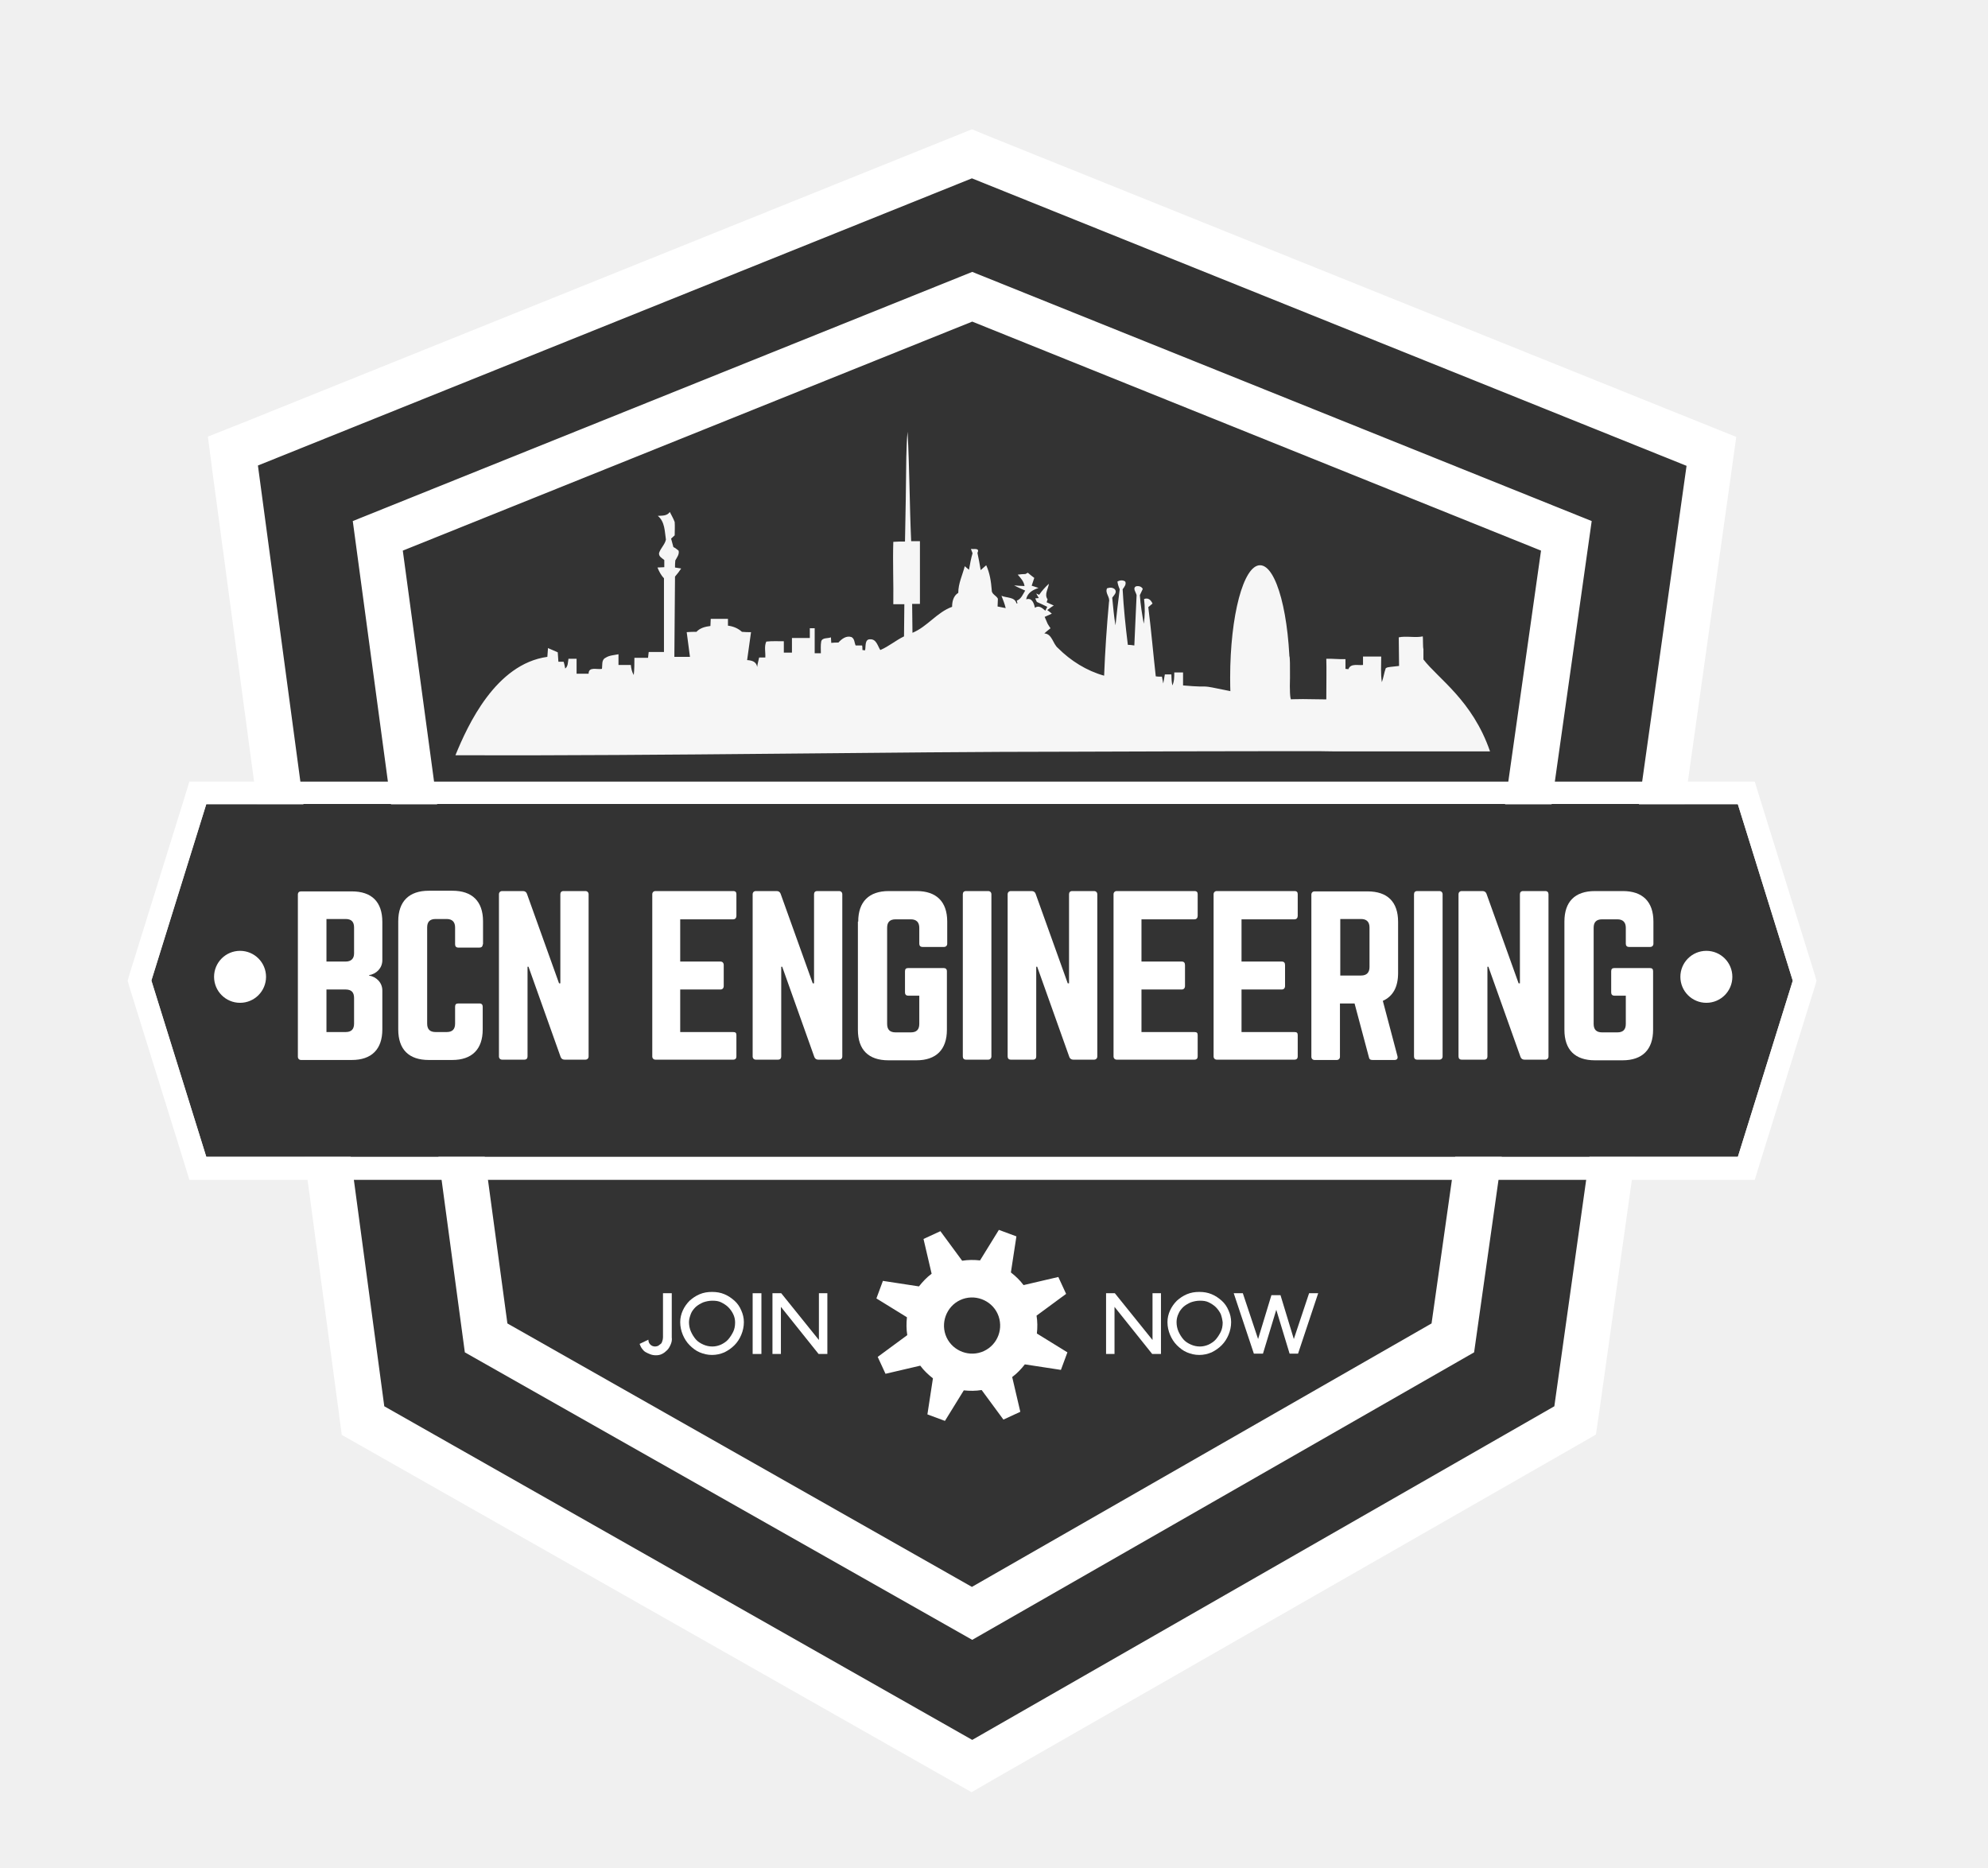
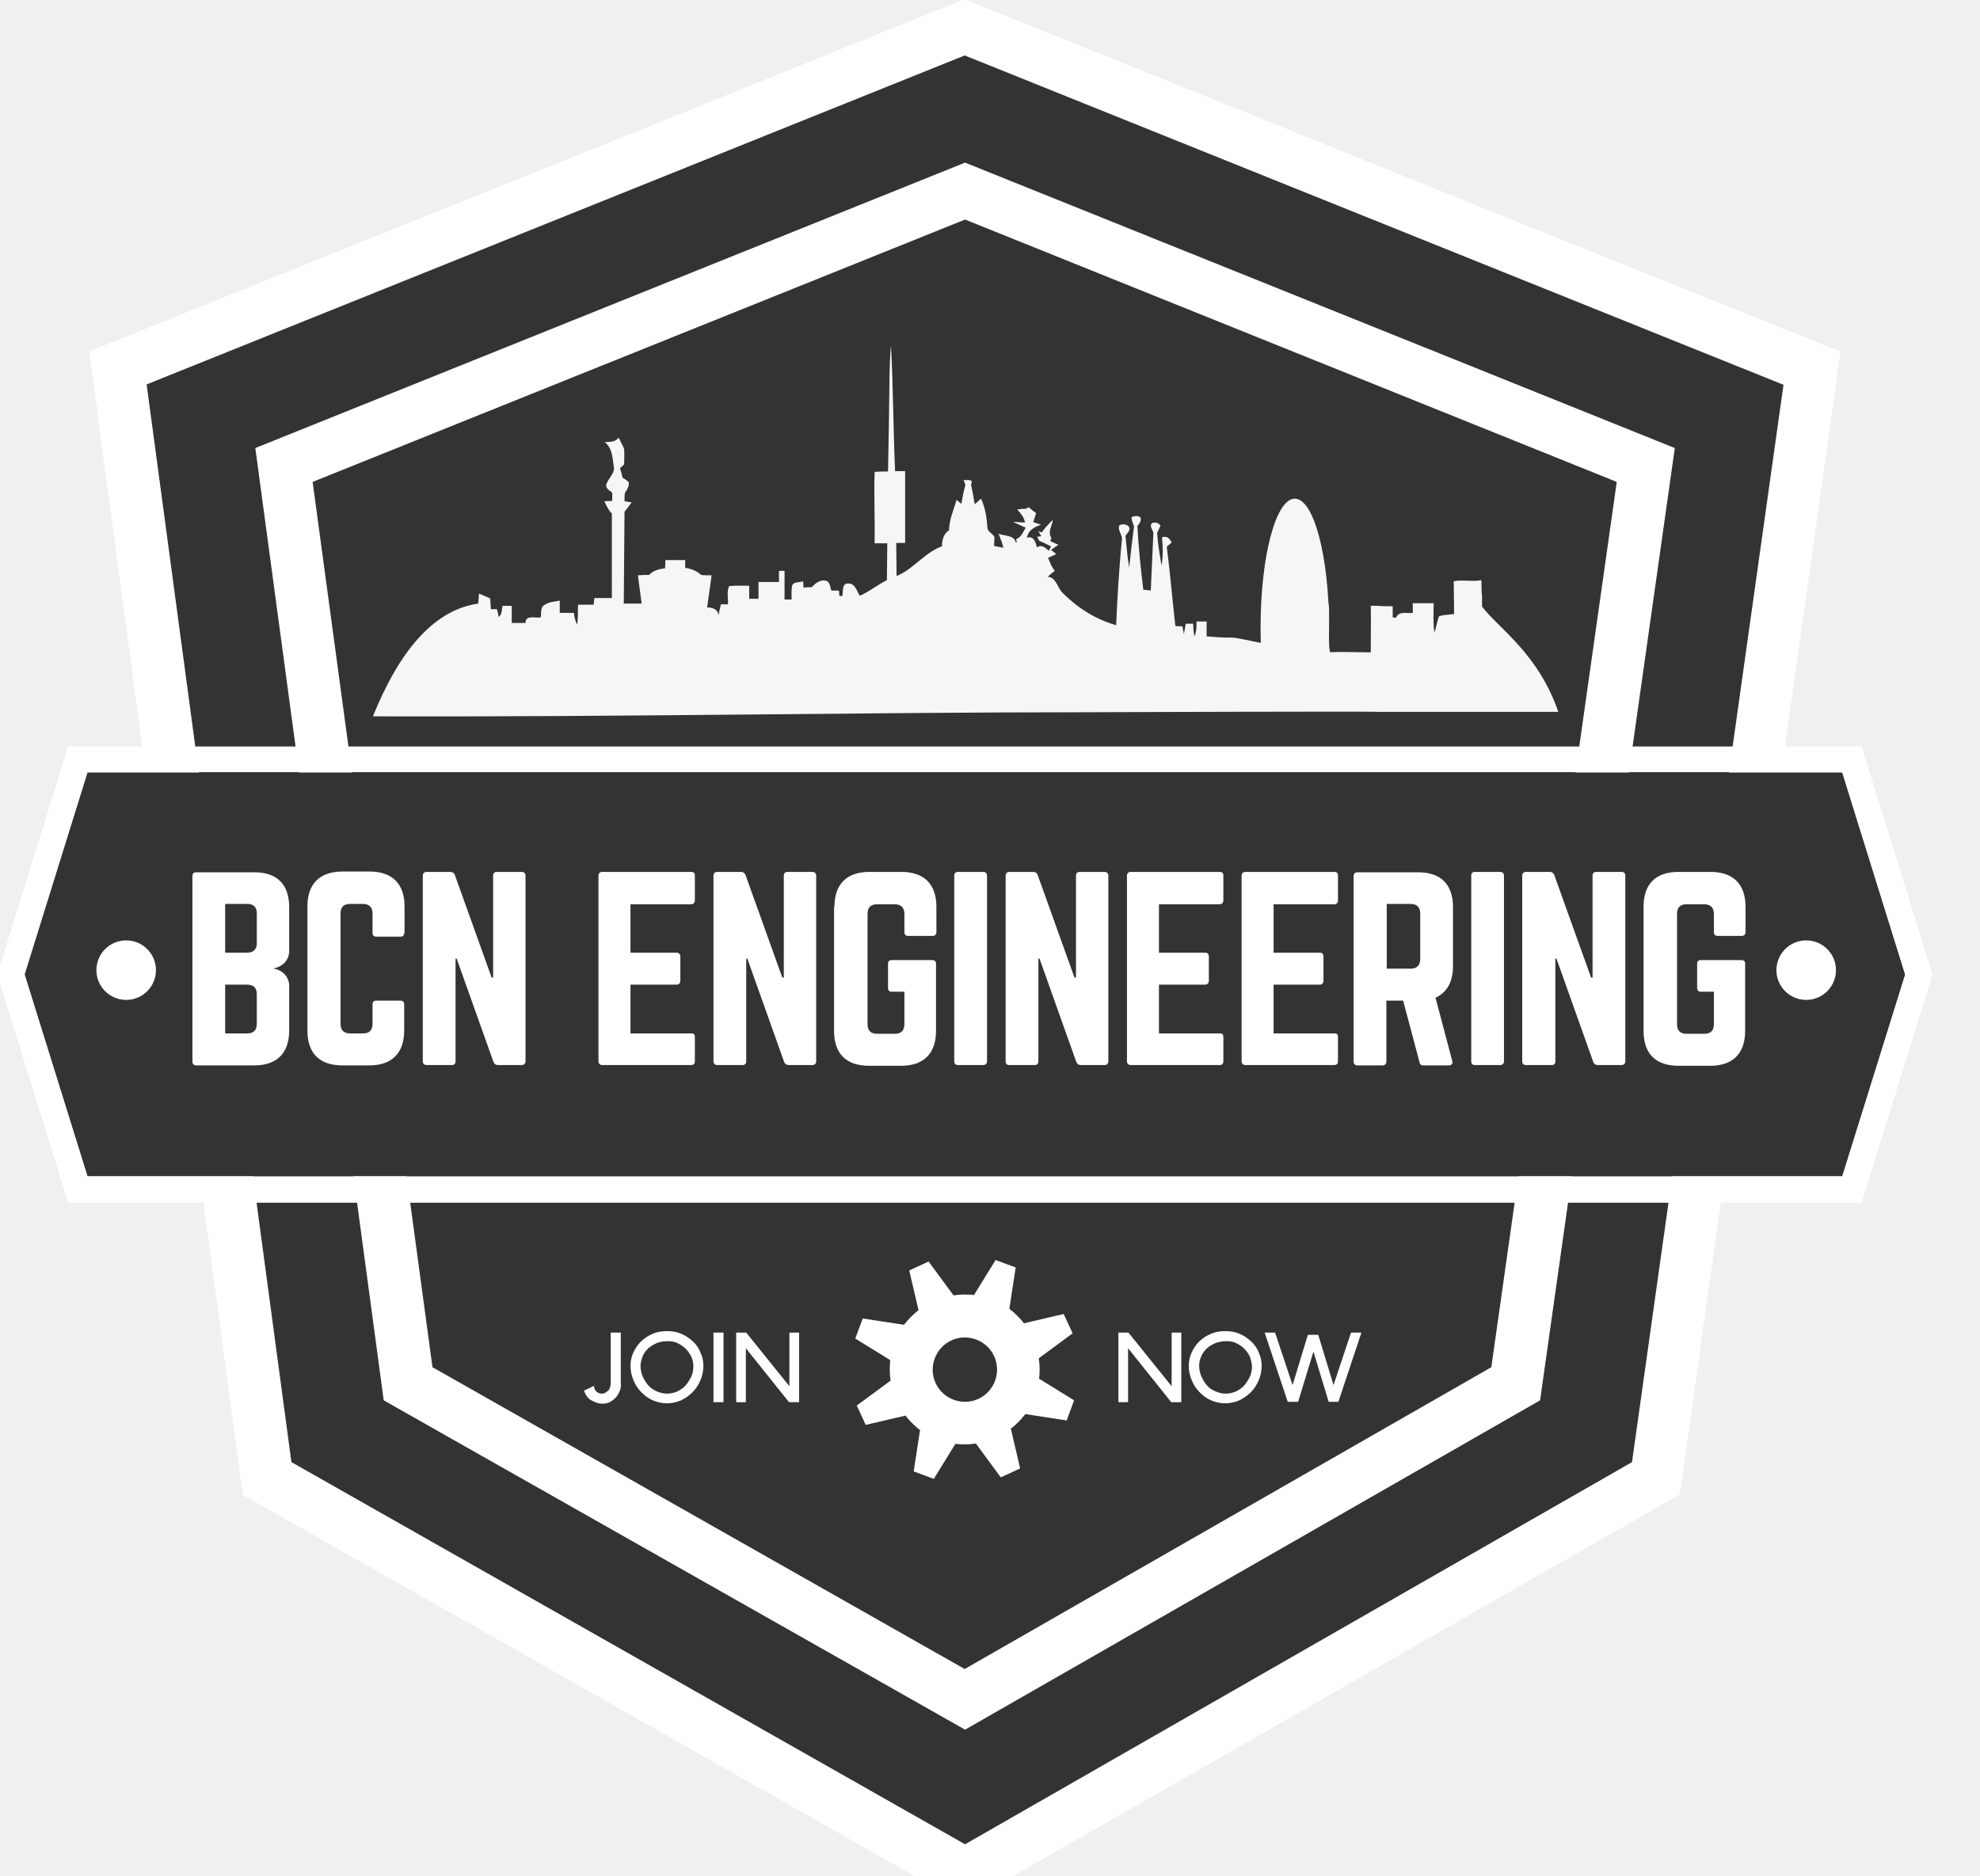
- <svg xmlns="http://www.w3.org/2000/svg" version="1.1" id="Main" x="0px" y="0px" viewBox="0 0 612 575" style="enable-background:new 0 0 612 575;" xml:space="preserve">
+ <svg xmlns="http://www.w3.org/2000/svg" version="1.1" id="Main" x="0px" y="0px" viewBox="40 40 532 504" style="enable-background:new 0 0 612 575;" xml:space="preserve">
  <style type="text/css">
	.st0{fill:#333333;}
	.st1{fill:#FFFFFF;}
	.st2{fill:#F6F6F6;}
</style>
  <g id="XMLID_295_">
    <polygon id="XMLID_41_" class="st0" points="111.8,437.3 71.7,138.9 299.2,47.3 526.9,138.9 484.9,437.3 299.3,543.6  " />
    <path id="XMLID_38_" class="st1" d="M299.2,54.9l220,88.5l-40.7,289.5L299.3,535.6l-181-102.7L79.4,143.3L299.2,54.9 M299.2,39.8   l-5.2,2.1L74.1,130.4L64,134.4l1.4,10.8l38.9,289.6l0.9,6.9l6,3.4l181,102.7l6.9,3.9l6.9-4L485.4,445l5.9-3.4l1-6.8l40.7-289.5   l1.5-10.8l-10.2-4.1l-220-88.5L299.2,39.8L299.2,39.8z" />
  </g>
  <g id="XMLID_364_">
    <polygon id="XMLID_37_" class="st1" points="453.8,416.3 299.3,504.8 143.1,416.3 108.6,160.4 299.3,83.7 490,160.4  " />
  </g>
  <g id="XMLID_305_">
    <path id="XMLID_36_" class="st0" d="M299.2,489c-0.1,0-0.2,0-0.2-0.1l-143-81.1c-0.1-0.1-0.2-0.2-0.2-0.4l-32.2-237.9   c0-0.2,0.1-0.4,0.3-0.5l175.2-70.5c0.1,0,0.1,0,0.2,0s0.1,0,0.2,0L474.6,169c0.2,0.1,0.3,0.3,0.3,0.5l-33.7,237.9   c0,0.2-0.1,0.3-0.2,0.4l-141.5,81.1C299.4,488.9,299.3,489,299.2,489z" />
    <path id="XMLID_24_" class="st1" d="M299.3,99l175.1,70.5l-33.7,237.9l-141.5,81.1l-143-81.1l-32.2-237.9L299.3,99 M299.3,98   c-0.1,0-0.3,0-0.4,0.1l-175.2,70.5c-0.4,0.2-0.7,0.6-0.6,1.1l32.2,237.9c0,0.3,0.2,0.6,0.5,0.7l143,81.1c0.2,0.1,0.3,0.1,0.5,0.1   c0.2,0,0.3,0,0.5-0.1l141.5-81.1c0.3-0.2,0.4-0.4,0.5-0.7l33.7-237.9c0.1-0.5-0.2-0.9-0.6-1.1L299.6,98.1   C299.5,98,299.4,98,299.3,98L299.3,98z" />
  </g>
  <g id="XMLID_4_">
    <polygon id="XMLID_10_" class="st0" points="535,356.1 299.3,356.1 63.5,356.1 46.6,301.9 63.5,247.6 299.3,247.6 535,247.6    551.9,301.9  " />
    <path id="XMLID_3_" class="st1" d="M535,247.6l16.9,54.3L535,356.1H299.3H63.5l-16.9-54.3l16.9-54.3h235.8H535 M540.2,240.6H535   H299.3H63.5h-5.2l-1.5,4.9l-16.9,54.3l-0.6,2.1l0.6,2.1l16.9,54.3l1.5,4.9h5.2h235.8H535h5.2l1.5-4.9l16.9-54.3l0.6-2.1l-0.6-2.1   l-16.9-54.3L540.2,240.6L540.2,240.6z" />
  </g>
  <g id="XMLID_322_">
    <path id="XMLID_58_" class="st1" d="M117.7,295.6c0,2.4-1.8,4.2-4.1,4.6v0.1c2.3,0.4,4.1,2.2,4.1,4.6v12c0,6.1-3.3,9.4-9.4,9.4   H92.7c-0.6,0-1-0.4-1-1v-49.9c0-0.7,0.4-1,1-1h15.6c6.1,0,9.4,3.2,9.4,9.4V295.6z M109,285.5c0-1.7-0.8-2.6-2.6-2.6h-5.9V296h5.9   c1.7,0,2.6-0.9,2.6-2.5V285.5z M109,307.2c0-1.7-0.8-2.6-2.6-2.6h-5.9v13.1h5.9c1.7,0,2.6-0.8,2.6-2.6V307.2z" />
    <path id="XMLID_62_" class="st1" d="M148.6,290.7c0,0.7-0.4,1-1,1h-6.5c-0.7,0-1-0.4-1-1v-5.2c0-1.7-0.9-2.6-2.6-2.6h-3.4   c-1.8,0-2.6,0.9-2.6,2.6v29.6c0,1.8,0.9,2.6,2.6,2.6h3.4c1.7,0,2.6-0.8,2.6-2.6v-5.2c0-0.7,0.3-1,1-1h6.5c0.7,0,1,0.4,1,1v7   c0,6.1-3.3,9.4-9.4,9.4H132c-6.1,0-9.4-3.2-9.4-9.4v-33.3c0-6.1,3.3-9.4,9.4-9.4h7.3c6,0,9.4,3.2,9.4,9.4V290.7z" />
    <path id="XMLID_64_" class="st1" d="M180.2,274.3c0.6,0,1,0.4,1,1v49.9c0,0.6-0.4,1-1,1h-6.4c-0.6,0-1-0.3-1.2-0.8l-9.9-27.8h-0.3   v27.6c0,0.6-0.3,1-1,1h-6.8c-0.6,0-1-0.4-1-1v-49.9c0-0.6,0.4-1,1-1h6.4c0.6,0,1,0.3,1.2,0.8l9.9,27.6h0.4v-27.4c0-0.6,0.3-1,1-1   H180.2z" />
    <path id="XMLID_66_" class="st1" d="M226.7,281.9c0,0.6-0.3,1.1-1,1.1h-16.3v13h12.4c0.6,0,1,0.4,1,1.1v6.4c0,0.7-0.4,1.1-1,1.1   h-12.4v13.1h16.3c0.8,0,1,0.3,1,1v6.5c0,0.6-0.3,1-1,1h-23.9c-0.6,0-1-0.4-1-1v-49.9c0-0.6,0.4-1,1-1h23.9c0.8,0,1,0.4,1,1V281.9z" />
    <path id="XMLID_68_" class="st1" d="M258.3,274.3c0.6,0,1,0.4,1,1v49.9c0,0.6-0.4,1-1,1h-6.4c-0.6,0-1-0.3-1.2-0.8l-9.9-27.8h-0.3   v27.6c0,0.6-0.3,1-1,1h-6.8c-0.6,0-1-0.4-1-1v-49.9c0-0.6,0.4-1,1-1h6.4c0.6,0,1,0.3,1.2,0.8l9.9,27.6h0.4v-27.4c0-0.6,0.3-1,1-1   H258.3z" />
    <path id="XMLID_70_" class="st1" d="M264.2,283.7c0-6.1,3.3-9.4,9.4-9.4h8.6c6,0,9.4,3.2,9.4,9.4v6.8c0,0.6-0.4,1-1,1H284   c-0.7,0-1-0.4-1-1v-4.9c0-1.7-0.9-2.6-2.6-2.6h-4.7c-1.8,0-2.6,0.9-2.6,2.6v29.6c0,1.8,0.9,2.6,2.6,2.6h4.7c1.7,0,2.6-0.8,2.6-2.6   v-8.7h-3.4c-0.7,0-1-0.4-1-1v-6.5c0-0.7,0.3-1,1-1h10.9c0.6,0,1,0.3,1,1V317c0,6.1-3.3,9.4-9.4,9.4h-8.6c-6.1,0-9.4-3.2-9.4-9.4   V283.7z" />
    <path id="XMLID_72_" class="st1" d="M304.2,274.3c0.6,0,1,0.4,1,1v49.9c0,0.6-0.4,1-1,1h-6.8c-0.7,0-1-0.4-1-1v-49.9   c0-0.6,0.3-1,1-1H304.2z" />
    <path id="XMLID_74_" class="st1" d="M336.8,274.3c0.6,0,1,0.4,1,1v49.9c0,0.6-0.4,1-1,1h-6.4c-0.6,0-1-0.3-1.2-0.8l-9.9-27.8h-0.3   v27.6c0,0.6-0.3,1-1,1h-6.8c-0.7,0-1-0.4-1-1v-49.9c0-0.6,0.4-1,1-1h6.4c0.6,0,1,0.3,1.2,0.8l9.9,27.6h0.4v-27.4c0-0.6,0.3-1,1-1   H336.8z" />
    <path id="XMLID_76_" class="st1" d="M368.7,281.9c0,0.6-0.3,1.1-1,1.1h-16.3v13h12.4c0.7,0,1,0.4,1,1.1v6.4c0,0.7-0.4,1.1-1,1.1   h-12.4v13.1h16.3c0.8,0,1,0.3,1,1v6.5c0,0.6-0.3,1-1,1h-23.9c-0.6,0-1-0.4-1-1v-49.9c0-0.6,0.4-1,1-1h23.9c0.8,0,1,0.4,1,1V281.9z" />
    <path id="XMLID_78_" class="st1" d="M399.5,281.9c0,0.6-0.3,1.1-1,1.1h-16.3v13h12.4c0.7,0,1,0.4,1,1.1v6.4c0,0.7-0.4,1.1-1,1.1   h-12.4v13.1h16.3c0.8,0,1,0.3,1,1v6.5c0,0.6-0.3,1-1,1h-23.9c-0.6,0-1-0.4-1-1v-49.9c0-0.6,0.4-1,1-1h23.9c0.8,0,1,0.4,1,1V281.9z" />
    <path id="XMLID_80_" class="st1" d="M430.4,299.5c0,4.4-1.6,7.2-4.7,8.6l4.5,17c0.2,0.8-0.2,1.2-0.9,1.2h-6.8c-0.7,0-1-0.3-1.1-0.9   l-4.4-16.5h-4.5v16.4c0,0.6-0.4,1-1,1h-6.8c-0.6,0-1-0.4-1-1v-49.9c0-0.6,0.4-1,1-1H421c6.1,0,9.4,3.2,9.4,9.4V299.5z M419,300.3   c1.7,0,2.6-0.9,2.6-2.6v-12.2c0-1.7-0.9-2.6-2.6-2.6h-6.4v17.4H419z" />
    <path id="XMLID_83_" class="st1" d="M443.1,274.3c0.6,0,1,0.4,1,1v49.9c0,0.6-0.4,1-1,1h-6.8c-0.7,0-1-0.4-1-1v-49.9   c0-0.6,0.3-1,1-1H443.1z" />
    <path id="XMLID_85_" class="st1" d="M475.7,274.3c0.7,0,1,0.4,1,1v49.9c0,0.6-0.4,1-1,1h-6.4c-0.6,0-1-0.3-1.2-0.8l-9.9-27.8h-0.3   v27.6c0,0.6-0.3,1-1,1H450c-0.7,0-1-0.4-1-1v-49.9c0-0.6,0.4-1,1-1h6.4c0.6,0,1,0.3,1.2,0.8l9.9,27.6h0.4v-27.4c0-0.6,0.3-1,1-1   H475.7z" />
    <path id="XMLID_87_" class="st1" d="M481.6,283.7c0-6.1,3.2-9.4,9.4-9.4h8.6c6,0,9.4,3.2,9.4,9.4v6.8c0,0.6-0.4,1-1,1h-6.5   c-0.7,0-1-0.4-1-1v-4.9c0-1.7-0.9-2.6-2.6-2.6h-4.7c-1.8,0-2.6,0.9-2.6,2.6v29.6c0,1.8,0.9,2.6,2.6,2.6h4.7c1.7,0,2.6-0.8,2.6-2.6   v-8.7H497c-0.7,0-1-0.4-1-1v-6.5c0-0.7,0.3-1,1-1h10.9c0.7,0,1,0.3,1,1V317c0,6.1-3.3,9.4-9.4,9.4H491c-6.1,0-9.4-3.2-9.4-9.4   V283.7z" />
  </g>
  <g id="XMLID_323_">
    <path id="XMLID_22_" class="st1" d="M206.5,413.8c-0.3,0.7-0.6,1.3-1.1,1.8s-1,0.9-1.6,1.2c-0.6,0.3-1.2,0.4-1.9,0.4   c-0.6,0-1.2-0.1-1.7-0.3c-0.5-0.2-1-0.4-1.5-0.7s-0.8-0.7-1.1-1.1c-0.3-0.4-0.5-0.9-0.7-1.4l2.7-1.3c0,0.6,0.2,1.1,0.6,1.5   c0.4,0.4,0.9,0.6,1.5,0.6c0.3,0,0.6-0.1,0.9-0.2c0.3-0.2,0.5-0.4,0.8-0.6s0.4-0.6,0.5-0.9c0.1-0.3,0.2-0.7,0.2-1.1v-13.6h2.7v13.6   C206.9,412.4,206.8,413.1,206.5,413.8z" />
    <path id="XMLID_42_" class="st1" d="M228.2,410.9c-0.5,1.2-1.2,2.3-2.1,3.2s-1.9,1.6-3.1,2.2c-1.2,0.5-2.4,0.8-3.8,0.8   s-2.6-0.3-3.8-0.8c-1.2-0.5-2.2-1.3-3.1-2.2s-1.6-2-2.1-3.2c-0.5-1.2-0.8-2.5-0.8-3.9c0-1.3,0.3-2.5,0.8-3.6c0.5-1.1,1.2-2.1,2.1-3   c0.9-0.8,1.9-1.5,3.1-2c1.2-0.5,2.4-0.7,3.8-0.7s2.6,0.2,3.8,0.7c1.2,0.5,2.2,1.2,3.1,2c0.9,0.8,1.6,1.8,2.1,3   c0.5,1.1,0.8,2.3,0.8,3.6C229,408.4,228.7,409.7,228.2,410.9z M225.7,404.5c-0.4-0.8-0.9-1.5-1.5-2.1c-0.6-0.6-1.4-1.1-2.2-1.5   c-0.8-0.4-1.7-0.5-2.7-0.5c-1,0-1.9,0.2-2.8,0.5c-0.9,0.4-1.6,0.8-2.3,1.4c-0.6,0.6-1.2,1.3-1.5,2.1s-0.6,1.7-0.6,2.6   c0,1,0.2,2,0.6,2.9s0.9,1.7,1.5,2.4c0.6,0.7,1.4,1.2,2.3,1.6c0.9,0.4,1.8,0.6,2.8,0.6c0.9,0,1.8-0.2,2.7-0.6   c0.8-0.4,1.6-0.9,2.2-1.6c0.6-0.7,1.1-1.5,1.5-2.3s0.6-1.8,0.6-2.9C226.3,406.2,226.1,405.3,225.7,404.5z" />
    <path id="XMLID_54_" class="st1" d="M231.7,416.8v-18.7h2.7v18.7H231.7z" />
    <path id="XMLID_56_" class="st1" d="M252,416.8l-11.6-14.5v14.5h-2.6v-18.7h2.7l11.6,14.4v-14.4h2.6v18.7H252z" />
  </g>
  <g id="XMLID_324_">
    <path id="XMLID_11_" class="st1" d="M354.7,416.8l-11.6-14.5v14.5h-2.6v-18.7h2.7l11.6,14.4v-14.4h2.6v18.7H354.7z" />
    <path id="XMLID_13_" class="st1" d="M378.2,410.9c-0.5,1.2-1.2,2.3-2.1,3.2s-1.9,1.6-3.1,2.2c-1.2,0.5-2.4,0.8-3.8,0.8   s-2.6-0.3-3.8-0.8c-1.2-0.5-2.2-1.3-3.1-2.2s-1.6-2-2.1-3.2c-0.5-1.2-0.8-2.5-0.8-3.9c0-1.3,0.3-2.5,0.8-3.6c0.5-1.1,1.2-2.1,2.1-3   c0.9-0.8,1.9-1.5,3.1-2c1.2-0.5,2.4-0.7,3.8-0.7s2.6,0.2,3.8,0.7c1.2,0.5,2.2,1.2,3.1,2c0.9,0.8,1.6,1.8,2.1,3   c0.5,1.1,0.8,2.3,0.8,3.6C379,408.4,378.7,409.7,378.2,410.9z M375.8,404.5c-0.4-0.8-0.9-1.5-1.5-2.1c-0.6-0.6-1.4-1.1-2.2-1.5   c-0.8-0.4-1.7-0.5-2.7-0.5c-1,0-1.9,0.2-2.8,0.5c-0.9,0.4-1.6,0.8-2.3,1.4c-0.6,0.6-1.2,1.3-1.5,2.1c-0.4,0.8-0.6,1.7-0.6,2.6   c0,1,0.2,2,0.6,2.9c0.4,0.9,0.9,1.7,1.5,2.4c0.6,0.7,1.4,1.2,2.3,1.6s1.8,0.6,2.8,0.6c0.9,0,1.8-0.2,2.7-0.6   c0.8-0.4,1.6-0.9,2.2-1.6c0.6-0.7,1.1-1.5,1.5-2.3s0.6-1.8,0.6-2.9C376.3,406.2,376.1,405.3,375.8,404.5z" />
    <path id="XMLID_18_" class="st1" d="M399.6,416.7H397l-4.1-13.5l-4.1,13.5H386l-6.2-18.6h2.8l4.7,14.1l4.1-13.5h2.8l4.1,13.5   l4.7-14.1h2.8L399.6,416.7z" />
  </g>
  <circle id="XMLID_336_" class="st1" cx="73.9" cy="300.7" r="8" />
  <circle id="XMLID_335_" class="st1" cx="525.3" cy="300.7" r="8" />
  <path id="XMLID_5_" class="st1" d="M314.1,434.6l-2.5-10.7c1.5-1.1,2.8-2.5,3.9-3.9l11.1,1.7l2-5.4l-9.4-5.8  c0.2-1.8,0.2-3.7-0.1-5.5l9.1-6.7l-2.4-5.2l-10.7,2.5c-1.1-1.5-2.5-2.8-3.9-3.9l1.7-11.1l-5.4-2l-5.8,9.4c-1.8-0.2-3.7-0.2-5.5,0.1  l-6.7-9.1l-5.2,2.4l2.5,10.7c-1.5,1.1-2.8,2.5-3.9,3.9l-11.1-1.7l-2,5.4l9.4,5.8c-0.2,1.8-0.2,3.7,0.1,5.5l-9.1,6.7l2.4,5.2  l10.7-2.5c1.1,1.5,2.5,2.8,3.9,3.9l-1.7,11.1l5.4,2l5.8-9.4c1.8,0.2,3.7,0.2,5.5-0.1l6.7,9.1L314.1,434.6z M302.9,415.9  c-4.3,2-9.5,0.1-11.5-4.2c-2-4.3-0.1-9.5,4.2-11.5c4.3-2,9.5-0.1,11.5,4.2C309.1,408.8,307.2,413.9,302.9,415.9z" />
  <g id="XMLID_1_">
    <path id="XMLID_315_" class="st2" d="M279.4,132.9c-0.3,2.6-0.3,5.3-0.4,8c-0.1,8.6-0.2,17.2-0.4,25.8c-1.2,0-2.4,0-3.6,0.1   c-0.2,6.4,0.1,12.8,0,19.2c1.1,0,2.2,0,3.4,0c0,3.3-0.1,6.6-0.1,9.9c-2.5,1.2-4.7,3.1-7.3,4.2c-0.8-1.2-1.2-3.4-3.1-3.3   c-1.8-0.1-1.3,2.3-1.6,3.4l-0.8-0.1c0-0.3,0-1-0.1-1.4c-0.7,0-1.4,0-2,0c-0.4-0.9-0.3-2.1-1.3-2.6c-1.6-0.5-3,0.6-4,1.7   c-0.7,0-1.5,0-2.2,0.1l-0.1-1.7c-1,0.4-2.7,0-3,1.3c-0.2,1.2-0.1,2.4-0.1,3.6c-0.5,0-1.5,0-1.9,0c0-2.6,0-5.1,0-7.7   c-0.4,0-1.1,0-1.5,0c0,1,0,2,0,3c-1.8,0-3.6,0-5.5,0c0,1.5,0,3,0,4.5c-0.8,0-1.7,0-2.5,0c0-1.2,0-2.4,0-3.5c-1.8,0-3.6-0.1-5.4,0.1   c-0.7,1.5-0.2,3.3-0.3,4.9c-0.5,0-1.4,0-1.9,0c-0.2,1-0.5,1.9-0.6,2.9c-0.3-1.7-1.7-2-3.1-2.1c0.4-2.9,0.8-5.8,1.2-8.6   c-0.9,0-1.9,0-2.8-0.1c-1.2-1.1-2.7-1.7-4.3-1.9c0-0.7,0-1.4,0-2.1h-5.3c0,0.7-0.1,1.4-0.1,2.2c-1.6,0.2-3.2,0.6-4.3,1.8   c-1,0-2,0-3,0.1c0.3,2.5,0.7,5.1,1,7.6h-4.8c0.1-8.2,0.1-16.5,0.2-24.7c0.7-0.8,1.3-1.6,1.9-2.5c-0.5-0.1-1.4-0.2-1.9-0.3   c0-0.7,0-1.5,0.1-2.2c0.5-0.9,1.3-1.9,1-3c-0.5-0.4-1-0.8-1.6-1.1c-0.2-0.9-0.5-1.7-0.7-2.6c0.3-0.3,0.9-0.8,1.1-1   c0-1.4,0.1-2.7,0-4.1c-0.4-1.1-1-2.1-1.5-3.1c-0.9,1.3-2.4,1.1-3.7,1.2c2.2,1.8,2.1,4.7,2.5,7.3c-0.3,1.5-1.6,2.6-2.1,4.1   c-0.2,1.1,0.9,1.6,1.6,2.2c0,0.7,0,1.5,0,2.2c-0.5,0-1.6,0.1-2.1,0.1c0.5,1.2,1.1,2.4,2,3.3c0,7.6,0,15.1,0,22.7   c-1.6,0-3.1,0-4.7,0c-0.1,0.6-0.1,1.2-0.2,1.8c-1.4,0-2.8,0-4.2,0c0,1.8,0,3.5-0.2,5.3c-0.6-1-0.8-2.1-0.9-3.1c-1.3,0-2.5,0-3.8,0   c0-1.1,0-2.2,0-3.3c-1.4,0.3-2.8,0.3-4,1.1c-1.3,0.6-0.9,2.3-1.1,3.4c-1.5,0.3-4.1-0.8-4.1,1.5c-1.2,0-2.5,0-3.7,0c0-1.5,0-3,0-4.6   c-0.6,0-1.9,0-2.5,0c-0.2,1.1-0.1,2.3-1,3c-0.1-0.5-0.3-1.6-0.5-2.1h-1.6c-0.1-1-0.1-1.9-0.2-2.9c-1-0.4-2-0.9-3-1.3   c-0.1,0.9-0.1,1.8-0.2,2.7c-15.9,2.2-24.5,21-28.3,30.3c66,0.2,134.1-1.1,189.5-1.1c0.9,0,79.8-0.3,80.7-0.1h48.3   c-5.4-15.7-16-22.4-20.5-28.3c0-1.6,0-1.6,0-3.2c-0.2-0.4-0.1-3.5-0.2-3.9c-2.2,0.5-5.2-0.2-7.4,0.3c0,1.7,0.1,7.1,0.1,8.8   l-2.7,0.3c-0.7,0.1-0.9,0.1-1.4,0.4c0,0,0,0,0,0c-0.5,1.4-0.7,2.9-1.2,4.3c-0.4-2.6-0.2-5.3-0.2-7.9c-1.9,0-3.7,0-5.6,0   c0,0.9,0,1.8,0,2.6c-1.5,0.2-3.8-0.6-4.5,1.3c-0.2,0-0.7-0.1-0.9-0.1v-3c-1.9,0.1-4.3-0.2-5.9-0.1c0.1,2.4,0,8.9,0,12.5l-7.2-0.1   c-6.2,0-3.4,0.3-3.5,0.3c-1.1-0.2,0-13.3-0.8-13.5c-0.1-0.2-0.2,0-0.3,0c-0.3,0-0.5-0.1-0.8-0.1l-0.4-0.1c0,0-0.1,0-0.1,0   c0.1,0,0.3,0,0.2,0c-0.5,0.1-0.8-0.1-1.4-0.2c0,0,0,0-0.1,0c-0.1,0-0.2,0-0.3,0c-0.5,0-0.9-0.1-1.3-0.2c-0.1,0-0.3,0-0.5,0   c0,0-0.1,0-0.1,0c0,1.5,0,3.1,0,4.6c0.1,0.9-0.3,1.5-1.3,1.7c0-0.6-0.1-1.7-0.1-2.3c-0.3,0-0.9,0-1.2,0c0,0.3,0,1,0,1.4   c-1.6-0.6-3.3-1.2-5-1.7c0-1.4,0-2.8,0-4.2c-0.3,0-0.7,0-1,0c0,0,0,0,0,0c-0.3,0-0.6,0-0.9,0c-0.3,0-0.6,0-0.9,0   c-0.3,0-0.6,0.1-1,0.1c-0.6,0.1-0.6,11.9-1.3,11.8c-11.7-2.4-4.5-0.9-14.8-1.8c0-0.6,0-3.5,0-4c-0.9,0-1.8,0-2.7,0   c0,1.4,0,2.8-0.6,4c-0.2-1.1-0.3-2.3-0.3-3.4h-2c-0.2,0.9-0.3,1.9-0.5,2.8c-0.1-0.5-0.3-1.6-0.4-2.1c-0.5,0-1.4,0-1.9-0.1   c-0.8-7.1-1.4-14.2-2.3-21.3c0.3-0.3,1-0.8,1.3-1.1c-0.5-1.1-1.3-1.9-2.6-1.4c0.3,2.5,0.3,5.1-0.1,7.6c-0.5-2.9-1-5.8-1.2-8.8   c0.3-0.6,0.6-1.3,0.9-1.9c-0.4-0.8-1.3-1-2.1-0.8c-1.1,0.6,0,1.8,0.2,2.7c-0.2,5.2-0.5,10.3-0.7,15.5c-0.7-0.1-1.3-0.2-2-0.2   c-0.7-5.7-1.3-11.4-1.6-17.1c0.5-0.7,1.2-1.5,0.8-2.4c-0.8-0.5-1.6-0.4-2.4,0c0.1,0.9,0.4,1.7,0.7,2.4c-0.5,3.7-0.9,7.4-1.3,11.1   c-0.5-2.8-0.7-5.6-1-8.5c0.5-0.8,1.6-1.6,0.8-2.6c-0.7-0.6-1.5-0.6-2.4-0.3c-0.7,1.5,1,2.7,0.6,4.2c-0.7,7.6-1.2,15.1-1.5,22.7   c-5.4-1.5-10.3-4.6-14.2-8.5c-1.6-1.3-1.8-4.4-4.2-4.5c0.6-0.6,1.3-1.1,1.9-1.6c-0.2-0.3-0.7-1-0.9-1.4c-0.3-0.7-0.6-1.4-0.9-2.1   c0.7-0.3,1.5-0.7,2.2-1c-0.3-0.3-1-0.8-1.4-1.1c0.7-0.5,1.3-1,2-1.4c-0.7-0.3-1.5-0.7-2.2-1c0.1-0.2,0.2-0.7,0.3-0.9   c-1.1-1.5,0.2-3.2,0.4-4.8c-1.1,1-2.1,2.1-3,3.4c-0.2-0.1-0.7-0.3-0.9-0.4c0.2,0.4,0.6,1.1,0.8,1.4l-1.1,0.1   c0.2,0.4,0.3,0.8,0.5,1.1c1.1,0.5,2.2,1,3.2,1.5c-0.2,0.4-0.4,0.8-0.6,1.2c-0.9-0.8-2-1.8-3.2-0.9c-0.3-1.4-0.9-3.2-2.7-2.6   c0.4-2,2-2.9,3.8-3.5c-0.5-0.2-1.5-0.5-2.1-0.7c0.3-0.8,0.5-1.6,0.8-2.4c-0.7-0.5-1.4-1.1-2-1.6c-0.2,0.1-0.5,0.3-0.7,0.4   c-0.8,0-1.6,0.1-2.4,0.2c0.9,1,1.9,2.1,2.1,3.5c-1.1,0-2.1-0.1-3.2-0.2c1.1,0.6,2.3,1.1,3.4,1.6c-0.7,1.1-1.2,2.6-2.6,3.1   c0.1,0.2,0.2,0.7,0.2,0.9c-0.1,0-0.2-0.1-0.3-0.1c-0.5-2-3.1-1.6-4.6-2.3c0.5,1.3,1,2.5,1.3,3.8c-0.8-0.2-1.7-0.3-2.5-0.5   c0-0.8,0.1-1.6,0.1-2.4c-0.5-1-2-1.4-1.9-2.7c-0.2-2.6-0.6-5.2-1.7-7.6c-0.4,0.4-1.3,1.1-1.7,1.5c-0.3-1.8-0.6-3.5-1-5.3   c0.8-1.6-1-1.1-2-1.2c0.1,0.3,0.4,1,0.5,1.3c-0.5,1.7-0.8,3.4-1.1,5.1c-0.4-0.4-0.9-0.7-1.3-1.1c-0.7,2.7-2,5.3-2,8.2   c-1.5,0.9-1.9,2.7-1.9,4.3c-4.7,1.7-7.6,6.1-12.2,8c0-3-0.1-6-0.1-8.9c0.8,0,1.6,0,2.4,0c0-6.4,0-12.9,0-19.3c-0.9,0-1.8,0-2.7,0   C280,155.5,280,144.2,279.4,132.9L279.4,132.9z" />
    <path id="XMLID_17_" class="st2" d="M397.1,208.6c0-19.1-4.1-34.6-9.2-34.6c-5.1,0-9.2,15.5-9.2,34.6c0,3.4,0.1,6.7,0.4,9.9   c5.6,1.4,11.8,1.5,17.4,2.2C396.9,216.9,397.1,212.8,397.1,208.6z" />
  </g>
  <g id="XMLID_2_">
</g>
  <g id="XMLID_89_">
</g>
  <g id="XMLID_90_">
</g>
  <g id="XMLID_91_">
</g>
  <g id="XMLID_92_">
</g>
  <g id="XMLID_93_">
</g>
</svg>
